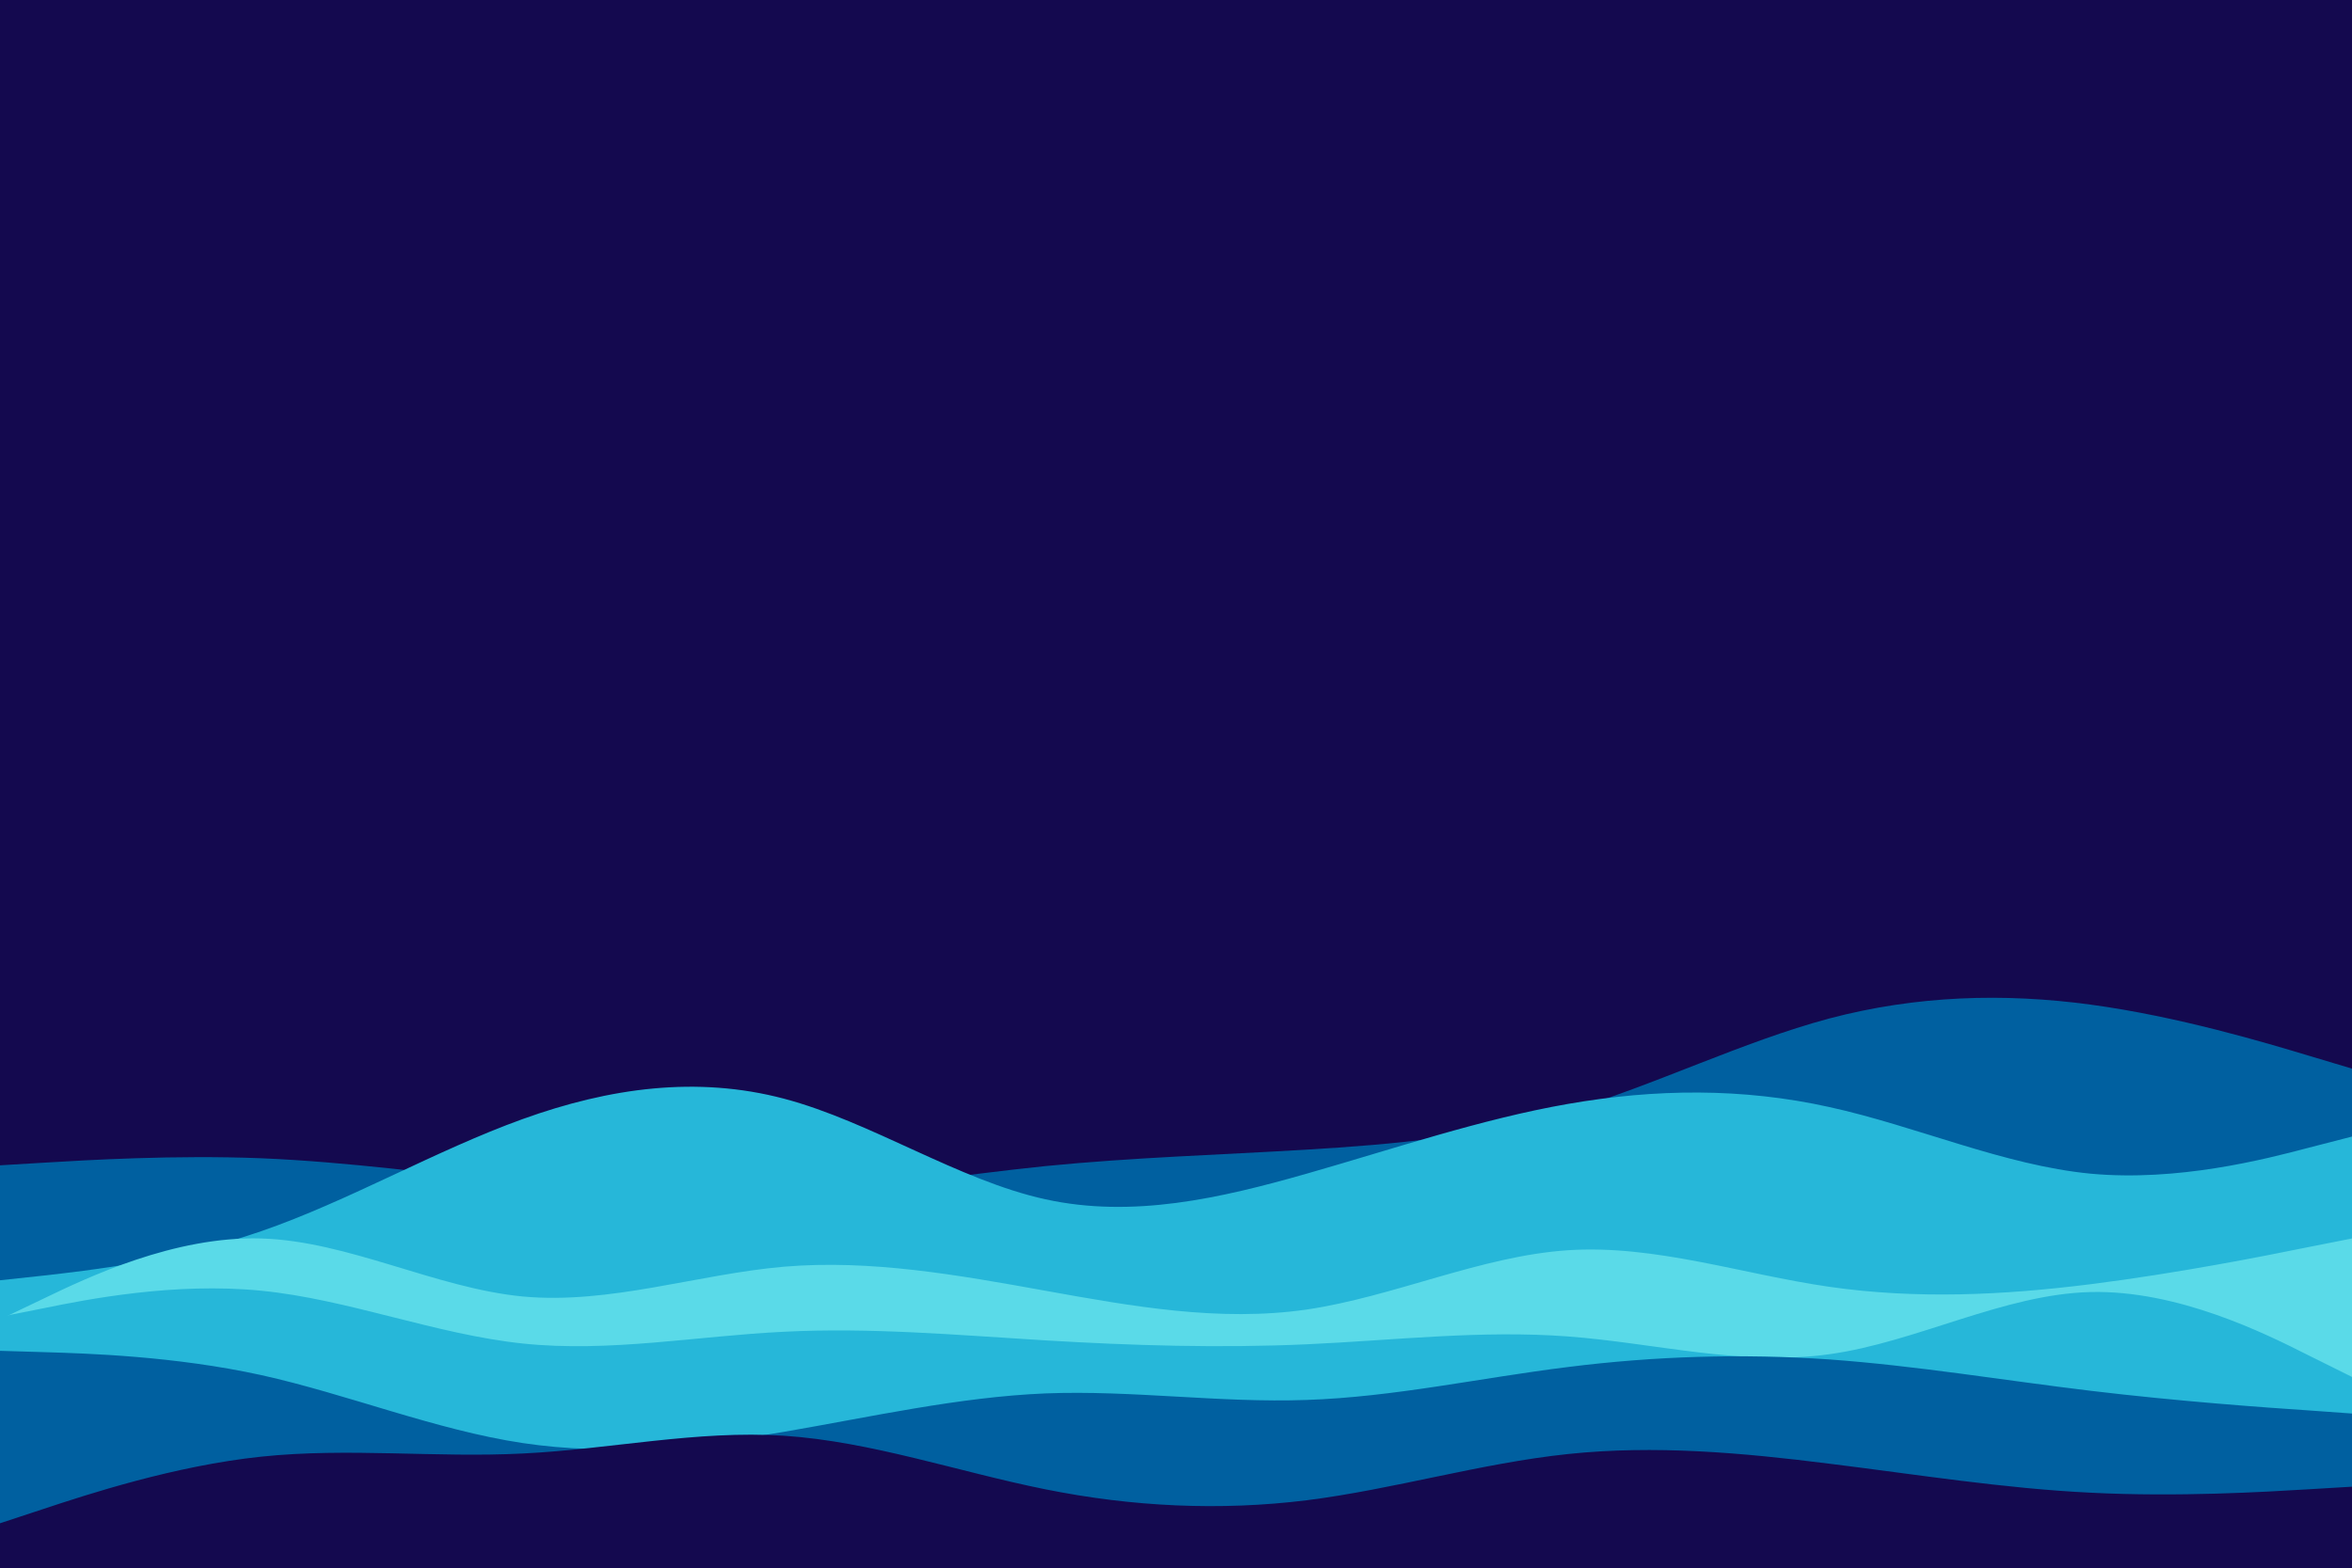
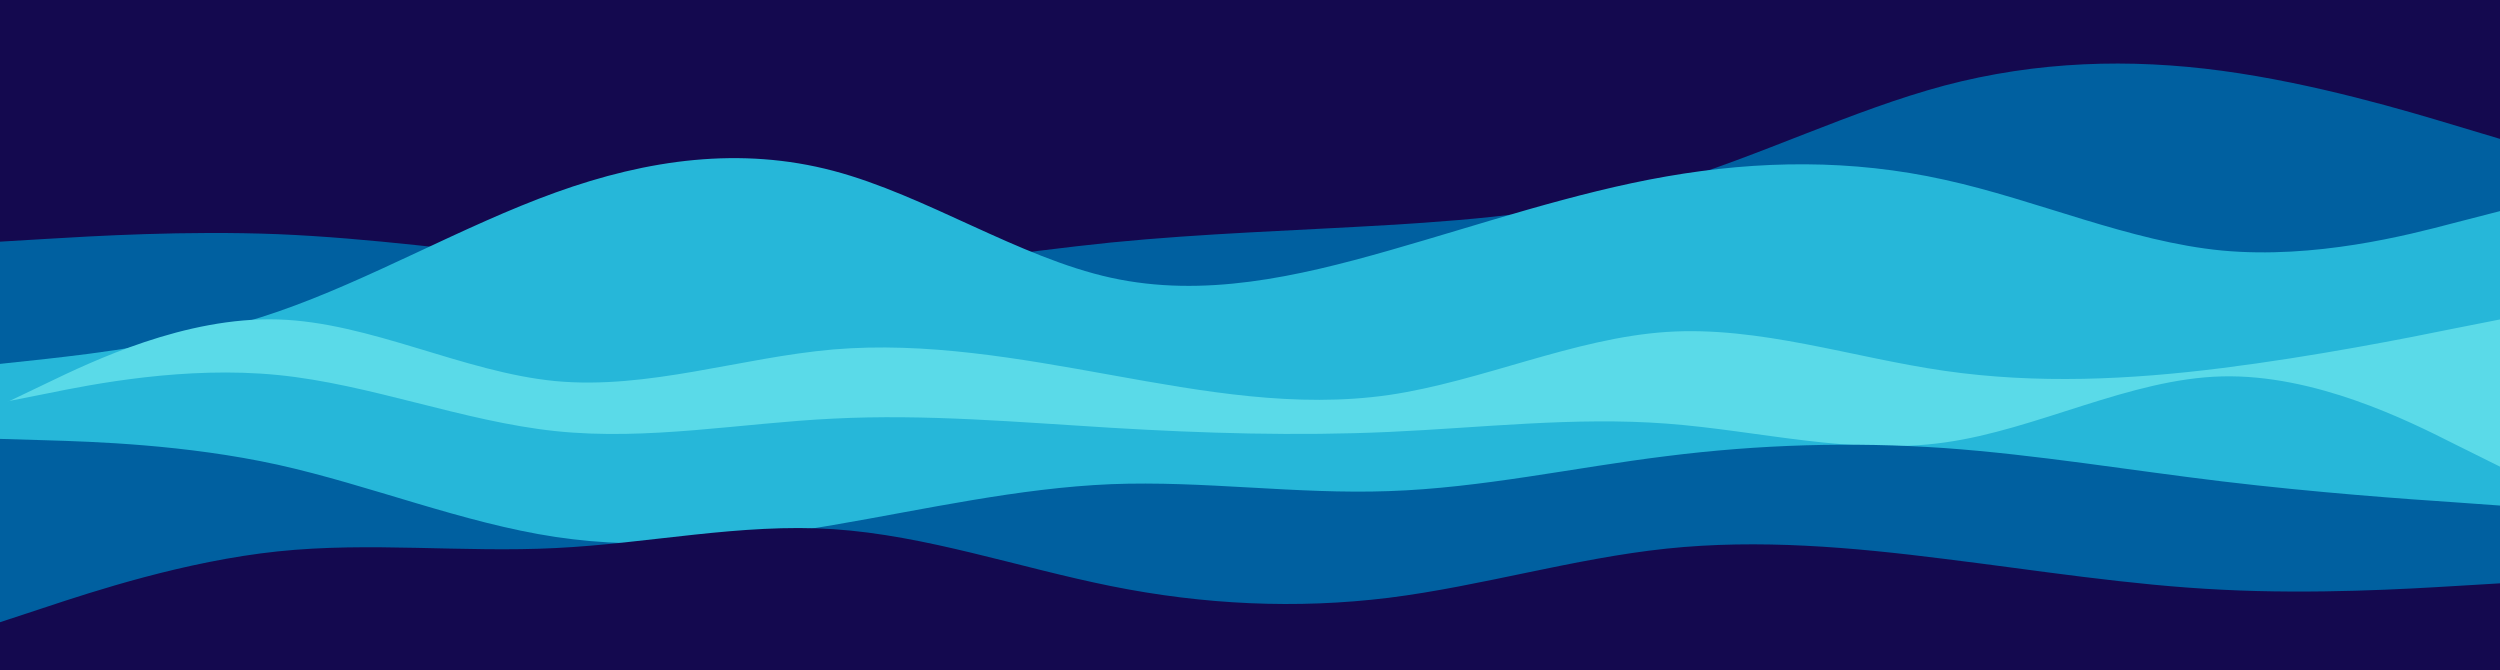
- <svg xmlns="http://www.w3.org/2000/svg" id="visual" viewBox="0 0 900 600" width="900" height="600" version="1.1">
-   <rect x="0" y="0" width="900" height="600" fill="#14094f" />
-   <path d="M0 405L16.7 407.8C33.3 410.7 66.7 416.3 100 414.8C133.3 413.3 166.7 404.7 200 404.5C233.3 404.3 266.7 412.7 300 409.8C333.3 407 366.7 393 400 382.8C433.3 372.7 466.7 366.3 500 371.5C533.3 376.7 566.7 393.3 600 406.3C633.3 419.3 666.7 428.7 700 427.5C733.3 426.3 766.7 414.7 800 400.8C833.3 387 866.7 371 883.3 363L900 355L900 601L883.3 601C866.7 601 833.3 601 800 601C766.7 601 733.3 601 700 601C666.7 601 633.3 601 600 601C566.7 601 533.3 601 500 601C466.7 601 433.3 601 400 601C366.7 601 333.3 601 300 601C266.7 601 233.3 601 200 601C166.7 601 133.3 601 100 601C66.7 601 33.3 601 16.7 601L0 601Z" fill="#14094f" />
-   <path d="M0 446L16.7 445C33.3 444 66.7 442 100 443.3C133.3 444.7 166.7 449.3 200 452.8C233.3 456.3 266.7 458.7 300 457C333.3 455.3 366.7 449.7 400 446.3C433.3 443 466.7 442 500 440C533.3 438 566.7 435 600 425.2C633.3 415.3 666.7 398.7 700 389.8C733.3 381 766.7 380 800 384.5C833.3 389 866.7 399 883.3 404L900 409L900 601L883.3 601C866.7 601 833.3 601 800 601C766.7 601 733.3 601 700 601C666.7 601 633.3 601 600 601C566.7 601 533.3 601 500 601C466.7 601 433.3 601 400 601C366.7 601 333.3 601 300 601C266.7 601 233.3 601 200 601C166.7 601 133.3 601 100 601C66.7 601 33.3 601 16.7 601L0 601Z" fill="#0060a0" />
-   <path d="M0 490L16.7 488.2C33.3 486.3 66.7 482.7 100 471.2C133.3 459.7 166.7 440.3 200 428.3C233.3 416.3 266.7 411.7 300 420.5C333.3 429.3 366.7 451.7 400 459C433.3 466.3 466.7 458.7 500 449.2C533.3 439.7 566.7 428.3 600 422.5C633.3 416.7 666.7 416.3 700 423.7C733.3 431 766.7 446 800 449.2C833.3 452.3 866.7 443.7 883.3 439.3L900 435L900 601L883.3 601C866.7 601 833.3 601 800 601C766.7 601 733.3 601 700 601C666.7 601 633.3 601 600 601C566.7 601 533.3 601 500 601C466.7 601 433.3 601 400 601C366.7 601 333.3 601 300 601C266.7 601 233.3 601 200 601C166.7 601 133.3 601 100 601C66.7 601 33.3 601 16.7 601L0 601Z" fill="#26b7d9" />
-   <path d="M0 505L16.7 497C33.3 489 66.7 473 100 474C133.3 475 166.7 493 200 496.2C233.3 499.3 266.7 487.7 300 484.8C333.3 482 366.7 488 400 494C433.3 500 466.7 506 500 501.2C533.3 496.3 566.7 480.7 600 478.5C633.3 476.3 666.7 487.7 700 492.5C733.3 497.3 766.7 495.7 800 491.5C833.3 487.3 866.7 480.7 883.3 477.3L900 474L900 601L883.3 601C866.7 601 833.3 601 800 601C766.7 601 733.3 601 700 601C666.7 601 633.3 601 600 601C566.7 601 533.3 601 500 601C466.7 601 433.3 601 400 601C366.7 601 333.3 601 300 601C266.7 601 233.3 601 200 601C166.7 601 133.3 601 100 601C66.7 601 33.3 601 16.7 601L0 601Z" fill="#5adae8" />
-   <path d="M0 504L16.7 500.7C33.3 497.3 66.7 490.7 100 494C133.3 497.3 166.7 510.7 200 514.2C233.3 517.7 266.7 511.3 300 509.7C333.3 508 366.7 511 400 513C433.3 515 466.7 516 500 514.5C533.3 513 566.7 509 600 511.5C633.3 514 666.7 523 700 518.3C733.3 513.7 766.7 495.3 800 494.5C833.3 493.7 866.7 510.3 883.3 518.7L900 527L900 601L883.3 601C866.7 601 833.3 601 800 601C766.7 601 733.3 601 700 601C666.7 601 633.3 601 600 601C566.7 601 533.3 601 500 601C466.7 601 433.3 601 400 601C366.7 601 333.3 601 300 601C266.7 601 233.3 601 200 601C166.7 601 133.3 601 100 601C66.7 601 33.3 601 16.7 601L0 601Z" fill="#26b7d9" />
-   <path d="M0 517L16.7 517.5C33.3 518 66.7 519 100 526.3C133.3 533.7 166.7 547.3 200 552.3C233.3 557.3 266.7 553.7 300 548C333.3 542.3 366.7 534.7 400 533.3C433.3 532 466.7 537 500 535.8C533.3 534.7 566.7 527.3 600 523.2C633.3 519 666.7 518 700 520.3C733.3 522.7 766.7 528.3 800 532.3C833.3 536.3 866.7 538.7 883.3 539.8L900 541L900 601L883.3 601C866.7 601 833.3 601 800 601C766.7 601 733.3 601 700 601C666.7 601 633.3 601 600 601C566.7 601 533.3 601 500 601C466.7 601 433.3 601 400 601C366.7 601 333.3 601 300 601C266.7 601 233.3 601 200 601C166.7 601 133.3 601 100 601C66.7 601 33.3 601 16.7 601L0 601Z" fill="#0060a0" />
-   <path d="M0 583L16.7 577.5C33.3 572 66.7 561 100 557.5C133.3 554 166.7 558 200 556.3C233.3 554.7 266.7 547.3 300 549.5C333.3 551.7 366.7 563.3 400 570C433.3 576.7 466.7 578.3 500 574.2C533.3 570 566.7 560 600 556.5C633.3 553 666.7 556 700 560.2C733.3 564.3 766.7 569.7 800 571.3C833.3 573 866.7 571 883.3 570L900 569L900 601L883.3 601C866.7 601 833.3 601 800 601C766.7 601 733.3 601 700 601C666.7 601 633.3 601 600 601C566.7 601 533.3 601 500 601C466.7 601 433.3 601 400 601C366.7 601 333.3 601 300 601C266.7 601 233.3 601 200 601C166.7 601 133.3 601 100 601C66.7 601 33.3 601 16.7 601L0 601Z" fill="#14094f" />
+ <svg xmlns="http://www.w3.org/2000/svg" version="1.2" viewBox="0 0 900 241" width="900" height="241">
+   <style>.a{fill:#14094f}.b{fill:#0060a0}.c{fill:#26b7d9}.d{fill:#5adae8}</style>
+   <path class="a" d="m0-359h900v600h-900z" />
+   <path class="a" d="m0 46l16.7 2.8c16.6 2.9 50 8.5 83.3 7 33.3-1.5 66.7-10.1 100-10.3 33.3-0.2 66.7 8.2 100 5.3 33.3-2.8 66.7-16.8 100-27 33.3-10.1 66.7-16.5 100-11.3 33.3 5.2 66.7 21.8 100 34.8 33.3 13 66.7 22.4 100 21.2 33.3-1.2 66.7-12.8 100-26.7 33.3-13.8 66.7-29.8 83.3-37.8l16.7-8v246h-16.7c-16.6 0-50 0-83.3 0-33.3 0-66.7 0-100 0-33.3 0-66.7 0-100 0-33.3 0-66.7 0-100 0-33.3 0-66.7 0-100 0-33.3 0-66.7 0-100 0-33.3 0-66.7 0-100 0-33.3 0-66.7 0-100 0-33.3 0-66.7 0-83.3 0h-16.7z" />
+   <path class="b" d="m0 87l16.7-1c16.6-1 50-3 83.3-1.7 33.3 1.4 66.7 6 100 9.5 33.3 3.5 66.7 5.9 100 4.2 33.3-1.7 66.7-7.3 100-10.7 33.3-3.3 66.7-4.3 100-6.3 33.3-2 66.7-5 100-14.8 33.3-9.9 66.7-26.5 100-35.4 33.3-8.8 66.7-9.8 100-5.3 33.3 4.5 66.7 14.5 83.3 19.5l16.7 5v192h-16.7c-16.6 0-50 0-83.3 0-33.3 0-66.7 0-100 0-33.3 0-66.7 0-100 0-33.3 0-66.7 0-100 0-33.3 0-66.7 0-100 0-33.3 0-66.7 0-100 0-33.3 0-66.7 0-100 0-33.3 0-66.7 0-100 0-33.3 0-66.7 0-83.3 0h-16.7z" />
+   <path class="c" d="m0 131l16.7-1.8c16.6-1.9 50-5.5 83.3-17 33.3-11.5 66.7-30.9 100-42.9 33.3-12 66.7-16.6 100-7.8 33.3 8.8 66.7 31.2 100 38.5 33.3 7.3 66.7-0.3 100-9.8 33.3-9.5 66.7-20.9 100-26.7 33.3-5.8 66.7-6.2 100 1.2 33.3 7.3 66.7 22.3 100 25.5 33.3 3.1 66.7-5.5 83.3-9.9l16.7-4.3v166h-16.7c-16.6 0-50 0-83.3 0-33.3 0-66.7 0-100 0-33.3 0-66.7 0-100 0-33.3 0-66.7 0-100 0-33.3 0-66.7 0-100 0-33.3 0-66.7 0-100 0-33.3 0-66.7 0-100 0-33.3 0-66.7 0-100 0-33.3 0-66.7 0-83.3 0h-16.7z" />
+   <path class="d" d="m0 146l16.7-8c16.6-8 50-24 83.3-23 33.3 1 66.7 19 100 22.2 33.3 3.1 66.7-8.5 100-11.4 33.3-2.8 66.7 3.2 100 9.2 33.3 6 66.7 12 100 7.2 33.3-4.9 66.7-20.5 100-22.7 33.3-2.2 66.7 9.2 100 14 33.3 4.8 66.7 3.2 100-1 33.3-4.2 66.7-10.8 83.3-14.2l16.7-3.3v127h-16.7c-16.6 0-50 0-83.3 0-33.3 0-66.7 0-100 0-33.3 0-66.7 0-100 0-33.3 0-66.7 0-100 0-33.3 0-66.7 0-100 0-33.3 0-66.7 0-100 0-33.3 0-66.7 0-100 0-33.3 0-66.7 0-100 0-33.3 0-66.7 0-83.3 0h-16.7z" />
+   <path class="c" d="m0 145l16.7-3.3c16.6-3.4 50-10 83.3-6.7 33.3 3.3 66.7 16.7 100 20.2 33.3 3.5 66.7-2.9 100-4.5 33.3-1.7 66.7 1.3 100 3.3 33.3 2 66.7 3 100 1.5 33.3-1.5 66.7-5.5 100-3 33.3 2.5 66.7 11.5 100 6.8 33.3-4.6 66.7-23 100-23.8 33.3-0.8 66.7 15.8 83.3 24.2l16.7 8.3v74h-16.7c-16.6 0-50 0-83.3 0-33.3 0-66.7 0-100 0-33.3 0-66.7 0-100 0-33.3 0-66.7 0-100 0-33.3 0-66.7 0-100 0-33.3 0-66.7 0-100 0-33.3 0-66.7 0-100 0-33.3 0-66.7 0-100 0-33.3 0-66.7 0-83.3 0h-16.7z" />
+   <path class="b" d="m0 158l16.7 0.5c16.6 0.5 50 1.5 83.3 8.8 33.3 7.4 66.7 21 100 26 33.3 5 66.7 1.4 100-4.3 33.3-5.7 66.7-13.3 100-14.7 33.3-1.3 66.7 3.7 100 2.5 33.3-1.1 66.7-8.5 100-12.6 33.3-4.2 66.7-5.2 100-2.9 33.3 2.4 66.7 8 100 12 33.3 4 66.7 6.4 83.3 7.5l16.7 1.2v60h-16.7c-16.6 0-50 0-83.3 0-33.3 0-66.7 0-100 0-33.3 0-66.7 0-100 0-33.3 0-66.7 0-100 0-33.3 0-66.7 0-100 0-33.3 0-66.7 0-100 0-33.3 0-66.7 0-100 0-33.3 0-66.7 0-100 0-33.3 0-66.7 0-83.3 0h-16.7z" />
+   <path class="a" d="m0 224l16.7-5.5c16.6-5.5 50-16.5 83.3-20 33.3-3.5 66.7 0.5 100-1.2 33.3-1.6 66.7-9 100-6.8 33.3 2.2 66.7 13.8 100 20.5 33.3 6.7 66.7 8.3 100 4.2 33.3-4.2 66.7-14.2 100-17.7 33.3-3.5 66.7-0.5 100 3.7 33.3 4.1 66.7 9.5 100 11.1 33.3 1.7 66.7-0.3 83.3-1.3l16.7-1v32h-16.7c-16.6 0-50 0-83.3 0-33.3 0-66.7 0-100 0-33.3 0-66.7 0-100 0-33.3 0-66.7 0-100 0-33.3 0-66.7 0-100 0-33.3 0-66.7 0-100 0-33.3 0-66.7 0-100 0-33.3 0-66.7 0-100 0-33.3 0-66.7 0-83.3 0h-16.7z" />
</svg>
